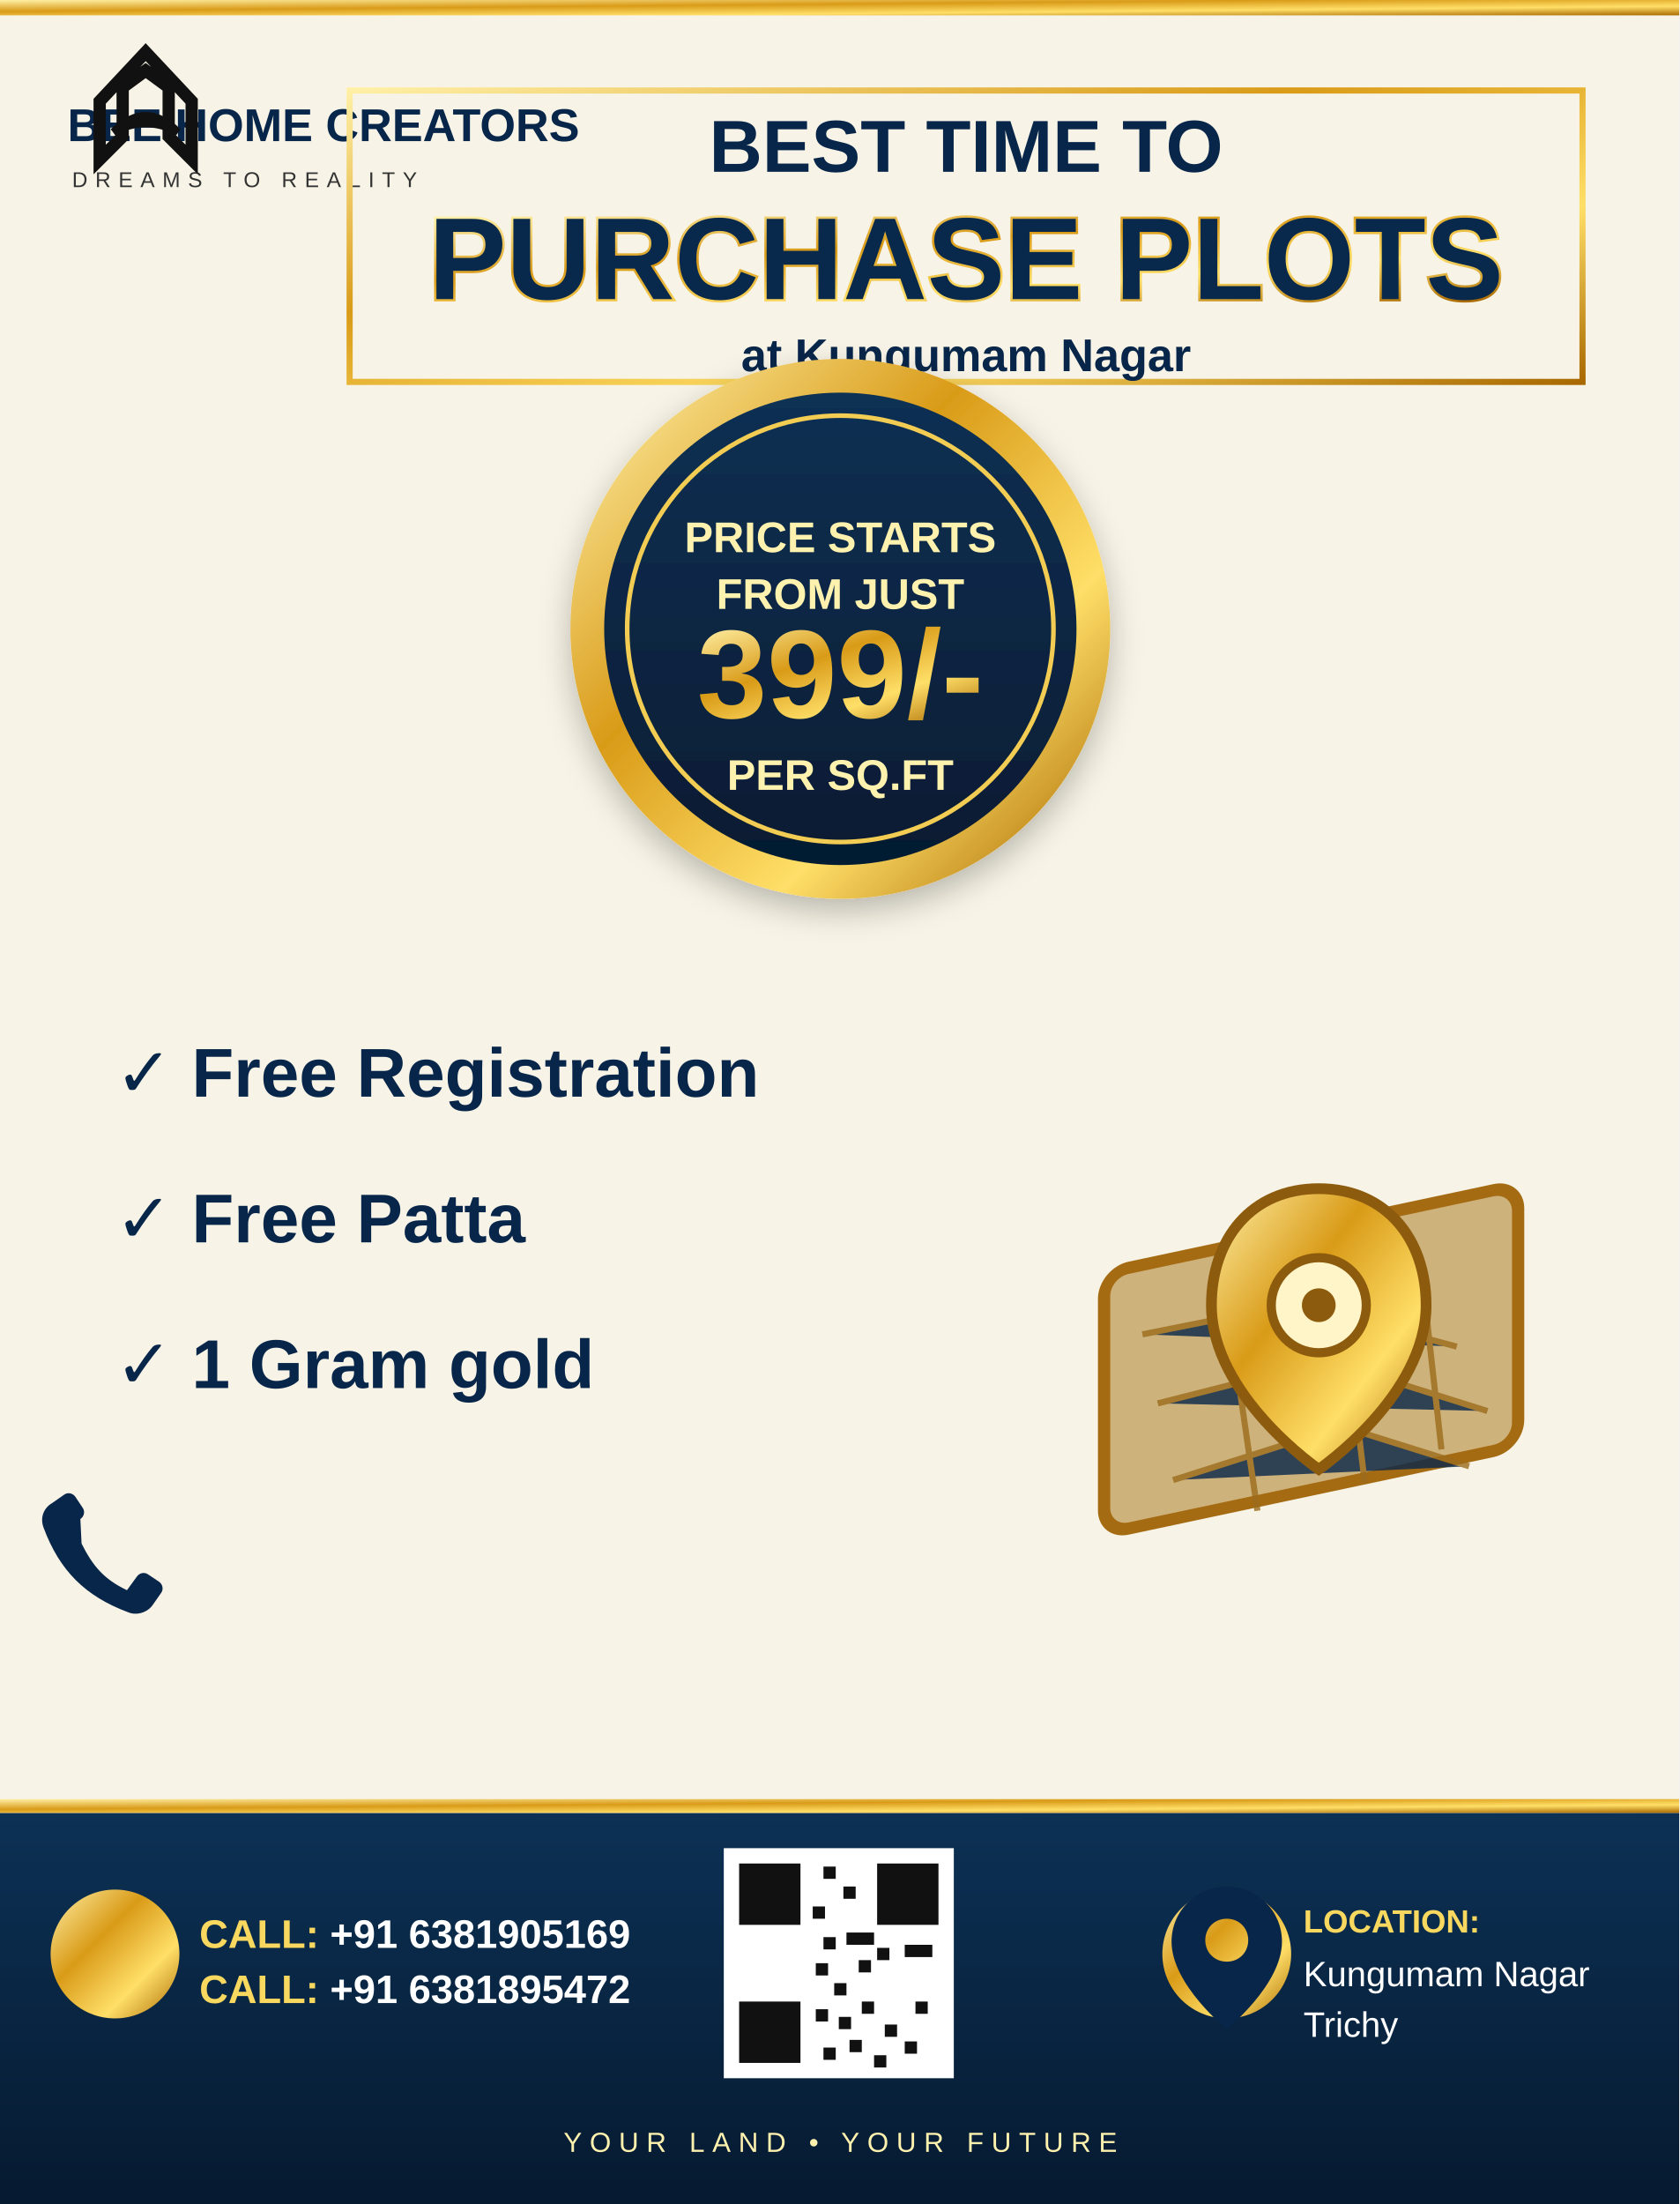
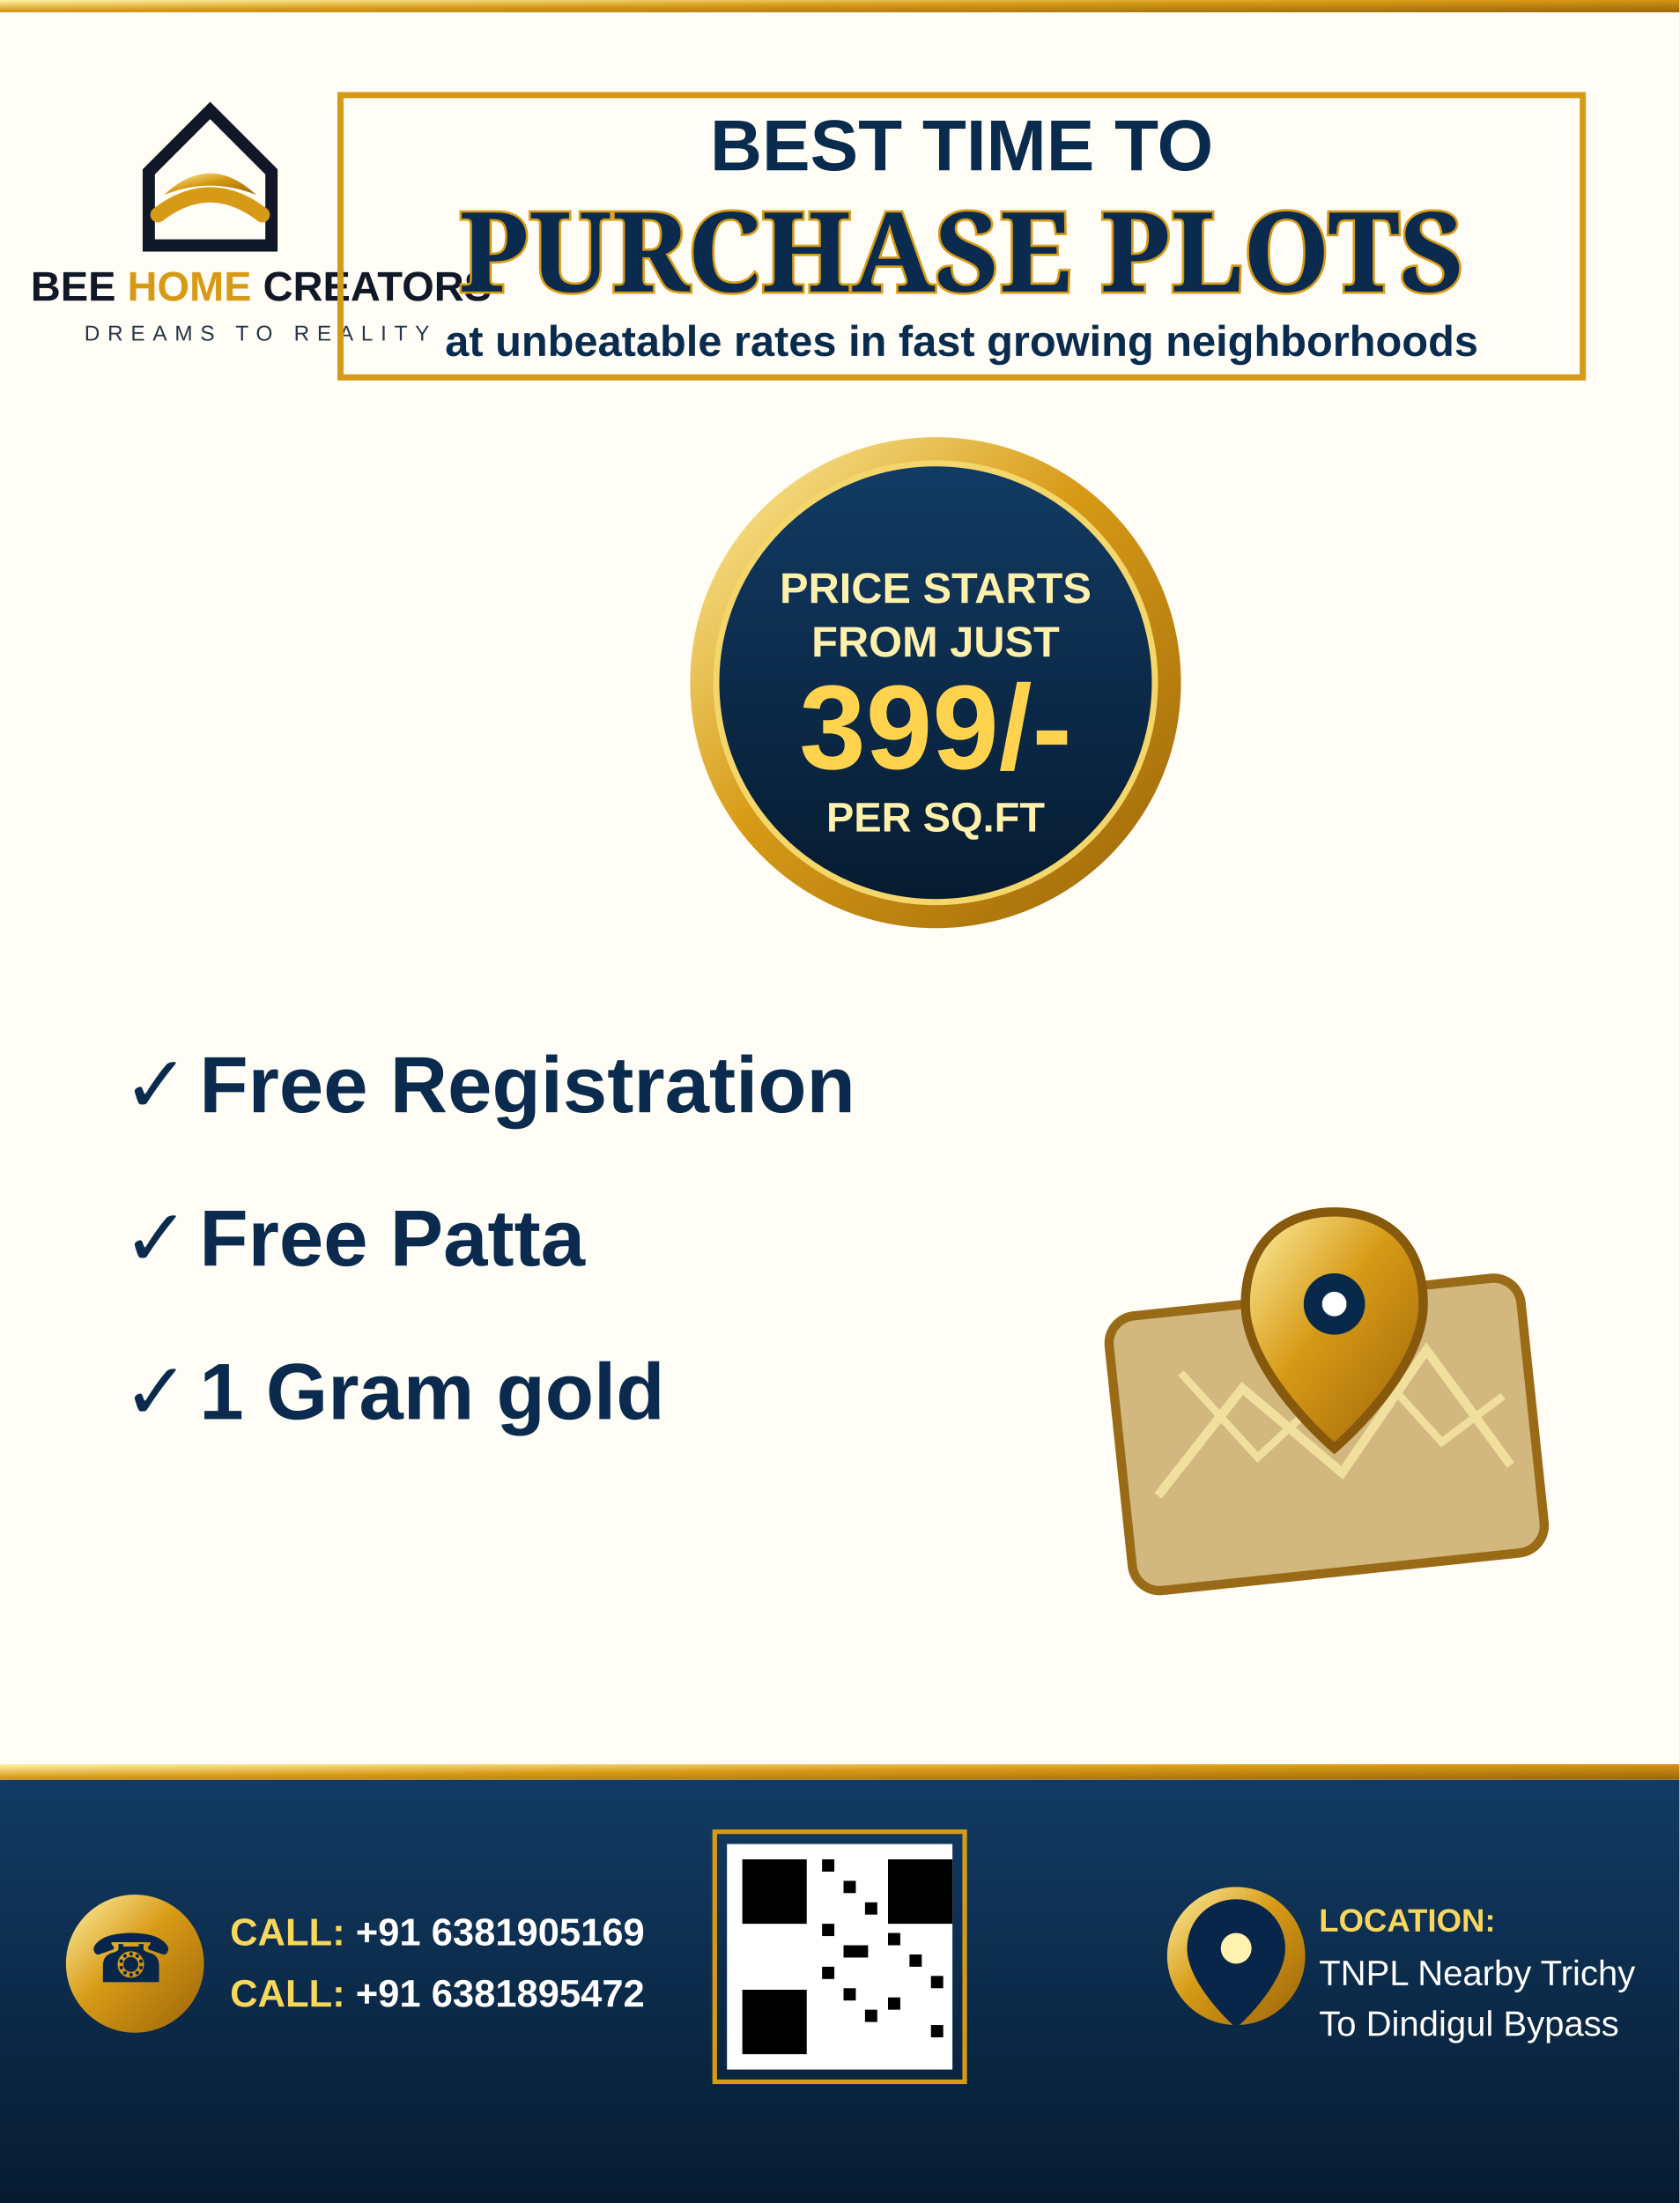
- <svg xmlns="http://www.w3.org/2000/svg" viewBox="0 0 1095 1437" role="img" aria-labelledby="title desc">
+ <svg xmlns="http://www.w3.org/2000/svg" viewBox="0 0 1095 1436">
  <defs>
-     <linearGradient id="gold" x1="0" y1="0" x2="1" y2="1">
-       <stop offset="0" stop-color="#fff0a6" />
-       <stop offset="0.38" stop-color="#d99b18" />
-       <stop offset="0.7" stop-color="#ffdf68" />
-       <stop offset="1" stop-color="#a96900" />
+     <linearGradient id="g" x1="0" y1="0" x2="1" y2="1">
+       <stop stop-color="#fff2a6" />
+       <stop offset=".45" stop-color="#d79a16" />
+       <stop offset="1" stop-color="#9a6508" />
    </linearGradient>
-     <linearGradient id="navy" x1="0" y1="0" x2="0" y2="1">
-       <stop offset="0" stop-color="#0c3155" />
-       <stop offset="1" stop-color="#061a30" />
+     <linearGradient id="n" x1="0" y1="0" x2="0" y2="1">
+       <stop stop-color="#123b64" />
+       <stop offset="1" stop-color="#061b30" />
    </linearGradient>
-     <filter id="shadow" x="-30%" y="-30%" width="160%" height="160%">
-       <feDropShadow dx="0" dy="8" stdDeviation="10" flood-opacity=".25" />
-     </filter>
  </defs>
-   <rect width="1095" height="1437" fill="#f7f3e6" />
-   <rect x="0" y="0" width="1095" height="10" fill="url(#gold)" />
-   <g font-family="Arial, Helvetica, sans-serif" fill="#08264a">
-     <text x="44" y="92" font-size="30" font-weight="800">BEE HOME CREATORS</text>
-     <text x="47" y="122" font-size="14" letter-spacing="5" fill="#333">DREAMS TO REALITY</text>
-     <path d="M65 66 L95 34 L125 66 V104 L110 89 V57 L95 46 L80 57 V89 L65 104 Z" fill="none" stroke="#111" stroke-width="8" />
-     <path d="M74 86 Q95 65 116 86 Q95 75 74 86Z" fill="url(#gold)" stroke="#111" stroke-width="5" />
-     <rect x="228" y="59" width="804" height="190" fill="none" stroke="url(#gold)" stroke-width="4" />
-     <text x="630" y="112" text-anchor="middle" font-size="48" font-weight="800">BEST TIME TO</text>
-     <text x="630" y="195" text-anchor="middle" font-size="76" font-weight="900" fill="#09294c" stroke="url(#gold)" stroke-width="3" paint-order="stroke">PURCHASE PLOTS</text>
-     <text x="630" y="242" text-anchor="middle" font-size="30" font-weight="700">at Kungumam Nagar</text>
+   <rect width="1095" height="1436" fill="#fffdf5" />
+   <rect width="1095" height="8" fill="url(#g)" />
+   <g transform="translate(55 42)" font-family="Arial,Helvetica,sans-serif">
+     <path d="M42 70L82 30l40 40v48H42z" fill="none" stroke="#101827" stroke-width="8" />
+     <path d="M52 85q30-28 60 0-30-12-60 0z" fill="url(#g)" />
+     <path d="M48 98q34-26 68 0" fill="none" stroke="#d79a16" stroke-width="10" stroke-linecap="round" />
+     <text x="-35" y="154" font-size="27" font-weight="800" fill="#101827">BEE <tspan fill="#d79a16">HOME</tspan> CREATORS</text>
+     <text x="0" y="180" font-size="14" letter-spacing="5" fill="#263548">DREAMS TO REALITY</text>
  </g>
-   <g filter="url(#shadow)">
-     <circle cx="548" cy="410" r="165" fill="url(#navy)" stroke="url(#gold)" stroke-width="22" />
-     <circle cx="548" cy="410" r="139" fill="none" stroke="#f2cc52" stroke-width="3" />
-     <text x="548" y="360" text-anchor="middle" font-family="Arial, Helvetica, sans-serif" font-size="28" font-weight="700" fill="#fff1ae">PRICE STARTS</text>
-     <text x="548" y="397" text-anchor="middle" font-family="Arial, Helvetica, sans-serif" font-size="28" font-weight="700" fill="#fff1ae">FROM JUST</text>
-     <text x="548" y="468" text-anchor="middle" font-family="Arial, Helvetica, sans-serif" font-size="82" font-weight="900" fill="url(#gold)">399/-</text>
-     <text x="548" y="515" text-anchor="middle" font-family="Arial, Helvetica, sans-serif" font-size="28" font-weight="700" fill="#fff1ae">PER SQ.FT</text>
+   <rect x="222" y="62" width="810" height="184" fill="none" stroke="#d79a16" stroke-width="4" />
+   <text x="627" y="111" text-anchor="middle" font-family="Arial,Helvetica,sans-serif" font-size="47" font-weight="800" fill="#092b4e">BEST TIME TO</text>
+   <text x="627" y="190" text-anchor="middle" font-family="Georgia,serif" font-size="72" font-weight="900" fill="#0a2b4d" stroke="#d79a16" stroke-width="3" paint-order="stroke">PURCHASE PLOTS</text>
+   <text x="627" y="232" text-anchor="middle" font-family="Arial,Helvetica,sans-serif" font-size="28" font-weight="700" fill="#092b4e">at unbeatable rates in fast growing neighborhoods</text>
+   <g transform="translate(390 285)" font-family="Arial,Helvetica,sans-serif">
+     <circle cx="220" cy="160" r="160" fill="url(#g)" />
+     <circle cx="220" cy="160" r="143" fill="url(#n)" stroke="#f4d66a" stroke-width="4" />
+     <text x="220" y="108" text-anchor="middle" font-size="28" font-weight="700" fill="#fff1ac">PRICE STARTS</text>
+     <text x="220" y="143" text-anchor="middle" font-size="28" font-weight="700" fill="#fff1ac">FROM JUST</text>
+     <text x="220" y="216" text-anchor="middle" font-size="78" font-weight="900" fill="#ffd34d">399/-</text>
+     <text x="220" y="257" text-anchor="middle" font-size="27" font-weight="700" fill="#fff1ac">PER SQ.FT</text>
  </g>
-   <g font-family="Arial, Helvetica, sans-serif" fill="#08264a">
-     <g font-size="45" font-weight="700">
-       <text x="75" y="715">✓</text>
-       <text x="125" y="715">Free Registration</text>
-       <text x="75" y="810">✓</text>
-       <text x="125" y="810">Free Patta</text>
-       <text x="75" y="905">✓</text>
-       <text x="125" y="905">1 Gram gold</text>
+   <g font-family="Arial,Helvetica,sans-serif" fill="#0a2b4d" font-size="52" font-weight="700">
+     <text x="80" y="725">✓</text>
+     <text x="130" y="725">Free Registration</text>
+     <text x="80" y="825">✓</text>
+     <text x="130" y="825">Free Patta</text>
+     <text x="80" y="925">✓</text>
+     <text x="130" y="925">1 Gram gold</text>
+   </g>
+   <g transform="translate(730 770)">
+     <rect x="0" y="75" width="270" height="180" rx="18" fill="#d2b77f" stroke="#9a6b16" stroke-width="6" transform="rotate(-6 135 165)" />
+     <path d="M25 205l55-70 65 55 55-80 55 75" fill="none" stroke="#f1df9e" stroke-width="6" />
+     <path d="M40 125l50 55 70-65 50 55 40-30" fill="none" stroke="#f1df9e" stroke-width="5" />
+     <path d="M140 20c-36 0-58 23-58 60 0 45 58 94 58 94s58-49 58-94c0-37-22-60-58-60z" fill="url(#g)" stroke="#86590c" stroke-width="6" />
+     <circle cx="140" cy="80" r="20" fill="#08284a" />
+     <circle cx="140" cy="80" r="8" fill="#fff" />
+   </g>
+   <rect y="1160" width="1095" height="276" fill="url(#n)" />
+   <rect y="1150" width="1095" height="10" fill="url(#g)" />
+   <g font-family="Arial,Helvetica,sans-serif">
+     <circle cx="88" cy="1280" r="45" fill="url(#g)" />
+     <text x="58" y="1292" font-size="44" fill="#08264a">☎</text>
+     <text x="150" y="1268" font-size="25" font-weight="800" fill="#f8d75c">CALL: <tspan fill="#fff">+91 6381905169</tspan>
+     </text>
+     <text x="150" y="1308" font-size="25" font-weight="800" fill="#f8d75c">CALL: <tspan fill="#fff">+91 6381895472</tspan>
+     </text>
+     <rect x="474" y="1202" width="147" height="147" fill="#fff" />
+     <g fill="#000">
+       <path d="M484 1212h42v42h-42zM495 1223h20v20h-20zM579 1212h42v42h-42zM590 1223h20v20h-20zM484 1297h42v42h-42zM495 1308h20v20h-20z" />
+       <path d="M536 1212h8v8h-8zM550 1226h8v8h-8zM564 1240h8v8h-8zM536 1254h8v8h-8zM550 1268h16v8h-16zM536 1282h8v8h-8zM550 1296h8v8h-8zM564 1310h8v8h-8zM579 1260h8v8h-8zM593 1274h8v8h-8zM607 1288h8v8h-8zM579 1302h8v8h-8zM607 1320h8v8h-8z" />
    </g>
-     <g transform="translate(720 760)">
-       <rect x="0" y="70" width="270" height="170" rx="16" fill="#ceb27c" stroke="#a56b12" stroke-width="8" transform="skewY(-12)" />
-       <g stroke="#9b6c1a" stroke-width="4" opacity=".8">
-         <path d="M25 110 L125 90 L230 118" />
-         <path d="M35 155 L145 127 L250 160" />
-         <path d="M45 205 L155 170 L238 196" />
-         <path d="M80 88 L100 225" />
-         <path d="M155 82 L170 207" />
-         <path d="M210 95 L220 185" />
-       </g>
-       <path d="M140 15 C96 15 70 48 70 91 C70 150 140 198 140 198 C140 198 210 150 210 91 C210 48 184 15 140 15Z" fill="url(#gold)" stroke="#8d5b0d" stroke-width="7" />
-       <circle cx="140" cy="91" r="31" fill="#fff5c8" stroke="#8d5b0d" stroke-width="6" />
-       <circle cx="140" cy="91" r="11" fill="#8d5b0d" />
-     </g>
-   </g>
-   <rect x="0" y="1182" width="1095" height="255" fill="url(#navy)" />
-   <rect x="0" y="1173" width="1095" height="9" fill="url(#gold)" />
-   <g font-family="Arial, Helvetica, sans-serif">
-     <circle cx="75" cy="1274" r="42" fill="url(#gold)" />
-     <path d="M54 1258c9 18 18 29 37 38l8-11c2-3 6-4 9-2l9 6c3 2 4 6 2 9l-7 10c-4 6-13 9-20 6-35-13-56-34-69-69-3-8 0-16 7-20l10-7c3-2 7-1 9 2l6 9c2 3 1 7-2 9z" fill="#08264a" transform="translate(10 0) scale(.8)" />
-     <text x="130" y="1270" font-size="26" font-weight="700" fill="#f8d85f">CALL: <tspan fill="#fff">+91 6381905169</tspan>
-     </text>
-     <text x="130" y="1306" font-size="26" font-weight="700" fill="#f8d85f">CALL: <tspan fill="#fff">+91 6381895472</tspan>
-     </text>
-     <g transform="translate(472 1205)">
-       <rect width="150" height="150" fill="#fff" />
-       <g fill="#111">
-         <path d="M10 10h40v40H10zM20 20h20v20H20zM100 10h40v40h-40zM110 20h20v20h-20zM10 100h40v40H10zM20 110h20v20H20z" />
-         <path d="M65 12h8v8h-8zM78 25h8v8h-8zM58 38h8v8h-8zM65 58h8v8h-8zM80 55h18v8H80zM60 75h8v8h-8zM72 88h8v8h-8zM88 73h8v8h-8zM100 65h8v8h-8zM118 63h18v8h-18zM60 105h8v8h-8zM75 110h8v8h-8zM90 100h8v8h-8zM105 115h8v8h-8zM125 100h8v8h-8zM65 130h8v8h-8zM82 125h8v8h-8zM98 135h8v8h-8zM118 126h8v8h-8z" />
-       </g>
-     </g>
-     <circle cx="800" cy="1274" r="42" fill="url(#gold)" />
-     <path d="M800 1230c-20 0-36 16-36 36 0 28 36 57 36 57s36-29 36-57c0-20-16-36-36-36zm0 49c-8 0-14-6-14-14s6-14 14-14 14 6 14 14-6 14-14 14z" fill="#08264a" />
-     <text x="850" y="1260" font-size="21" font-weight="800" fill="#f8d85f">LOCATION:</text>
-     <text x="850" y="1295" font-size="23" fill="#fff">Kungumam Nagar</text>
-     <text x="850" y="1328" font-size="23" fill="#fff">Trichy</text>
-     <text x="548" y="1403" text-anchor="middle" font-size="18" letter-spacing="5" fill="#fff1ae">YOUR LAND • YOUR FUTURE</text>
+     <rect x="466" y="1194" width="163" height="163" fill="none" stroke="#d79a16" stroke-width="3" />
+     <circle cx="806" cy="1275" r="45" fill="url(#g)" />
+     <path d="M806 1238c-18 0-32 14-32 32 0 24 32 52 32 52s32-28 32-52c0-18-14-32-32-32z" fill="#08264a" />
+     <circle cx="806" cy="1270" r="10" fill="#fff2b0" />
+     <text x="860" y="1259" font-size="21" font-weight="800" fill="#f8d75c">LOCATION:</text>
+     <text x="860" y="1294" font-size="23" fill="#fff">TNPL Nearby Trichy</text>
+     <text x="860" y="1327" font-size="23" fill="#fff">To Dindigul Bypass</text>
  </g>
</svg>
